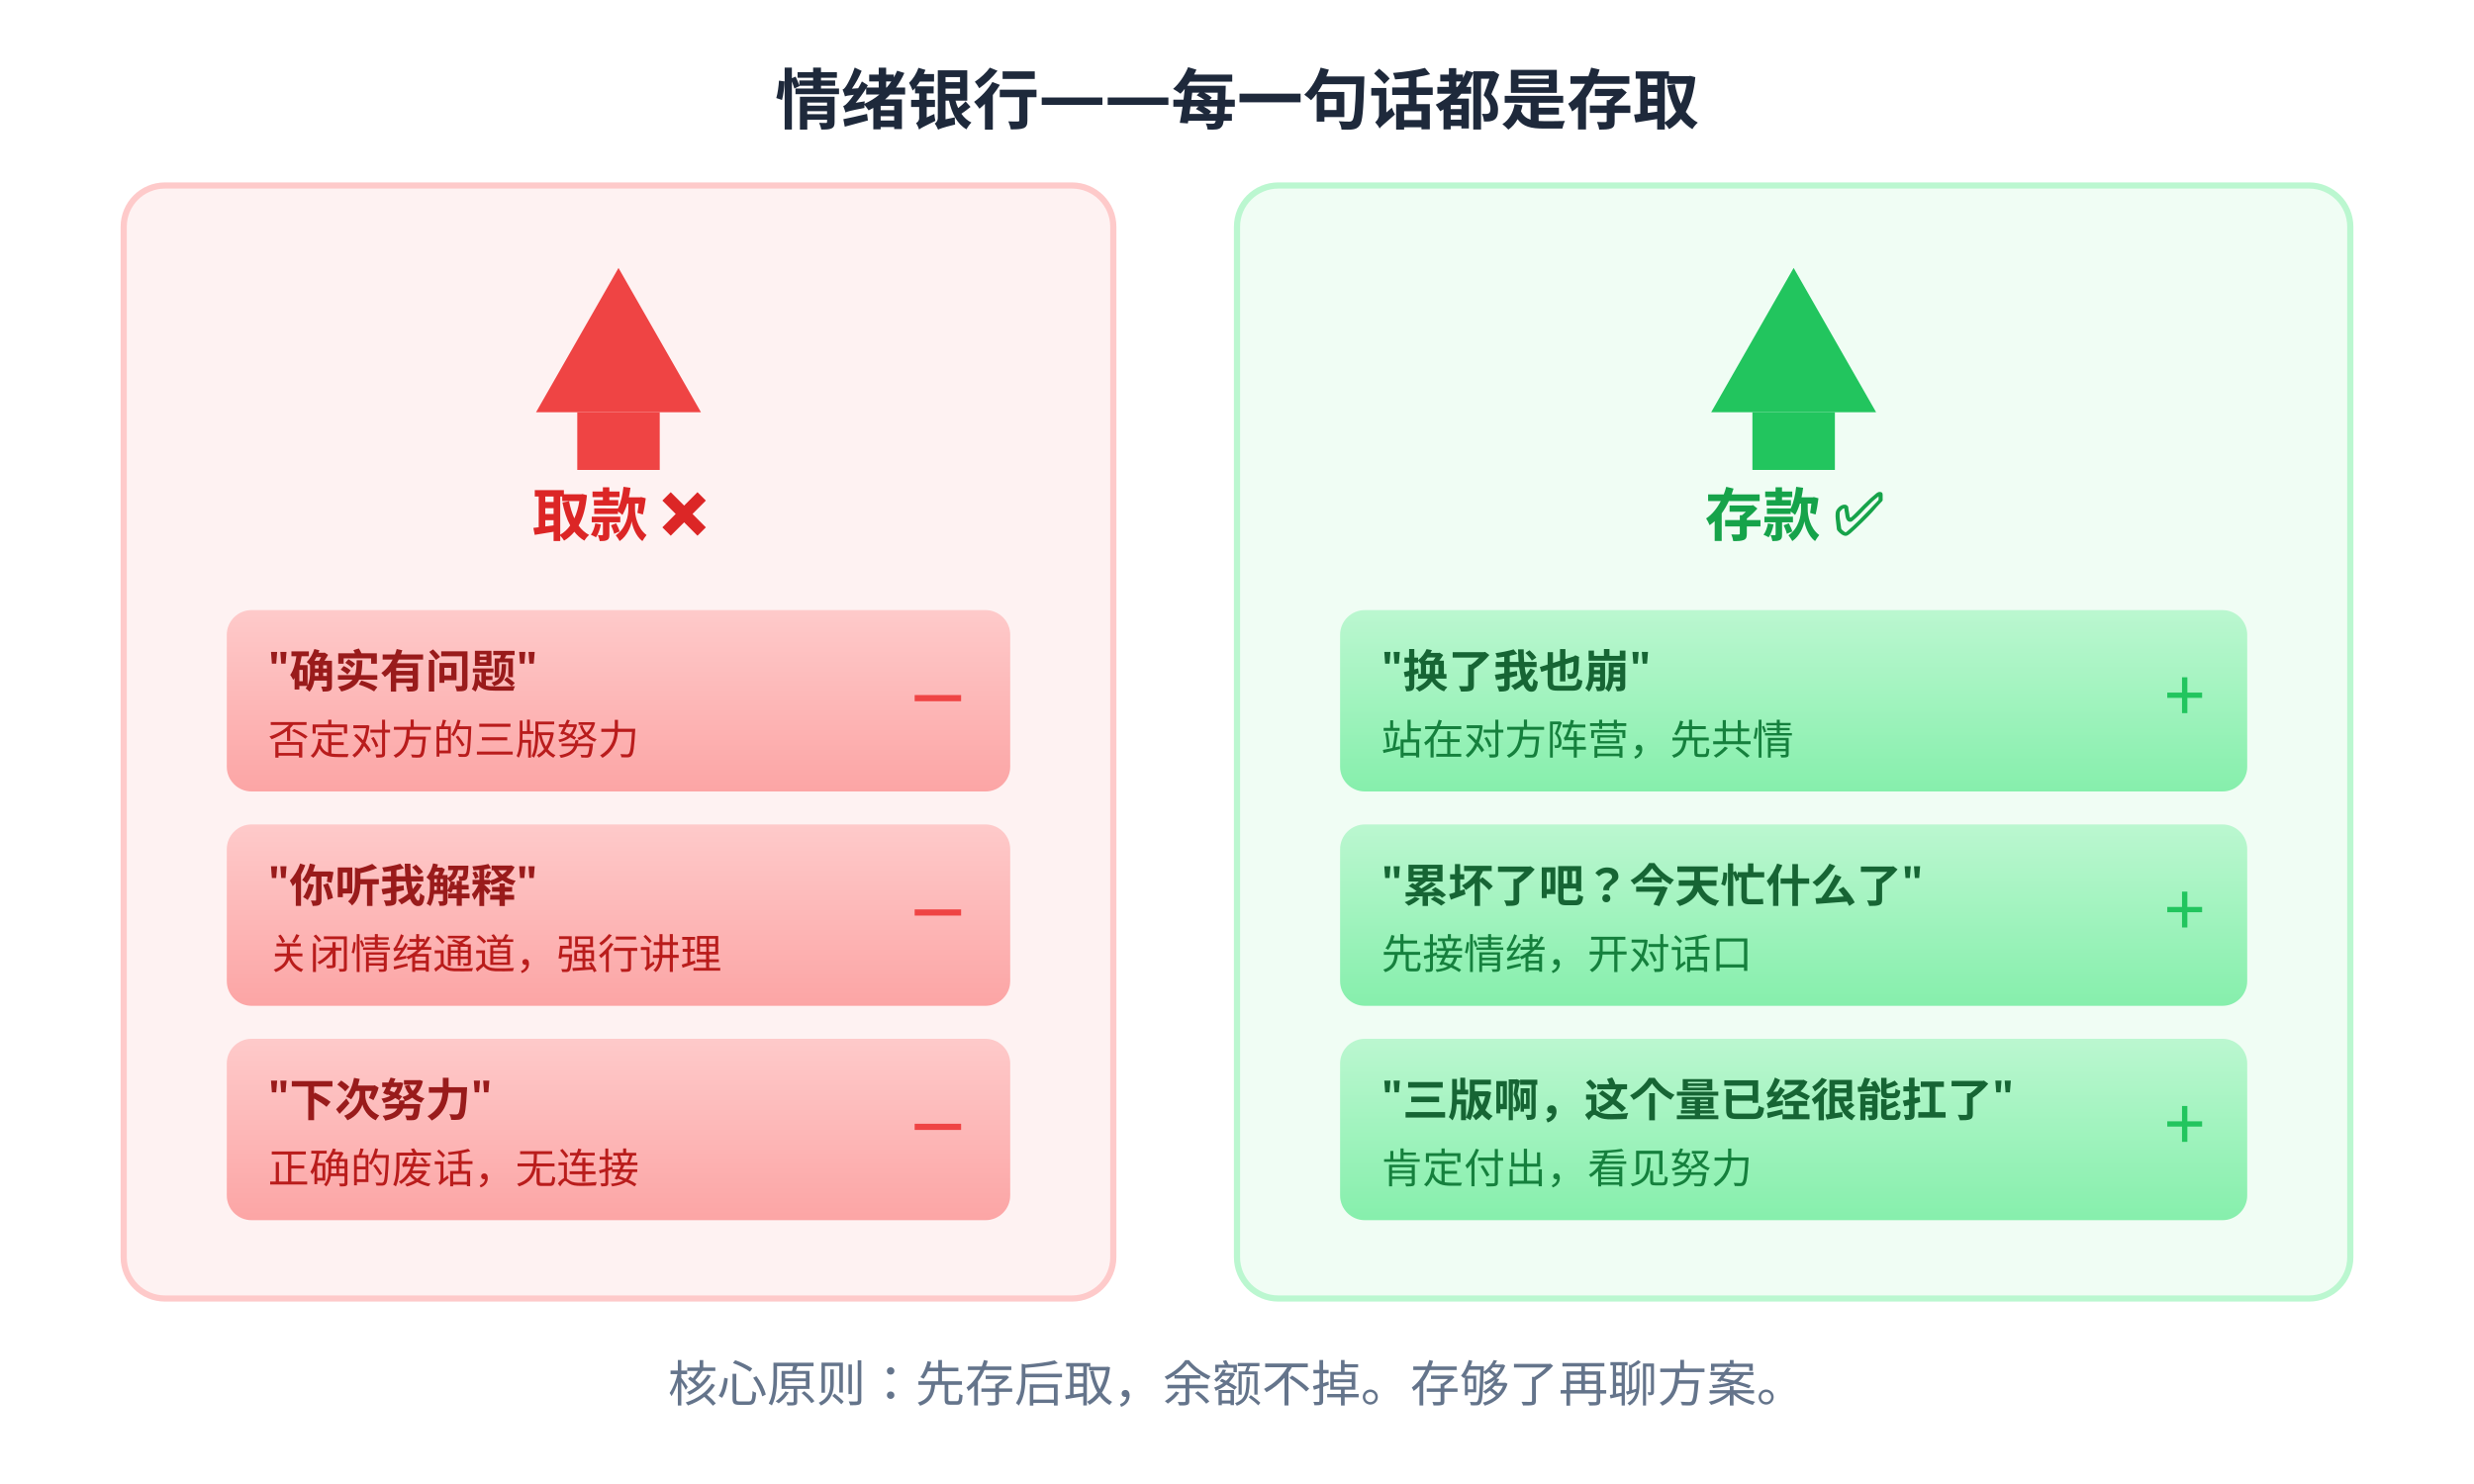
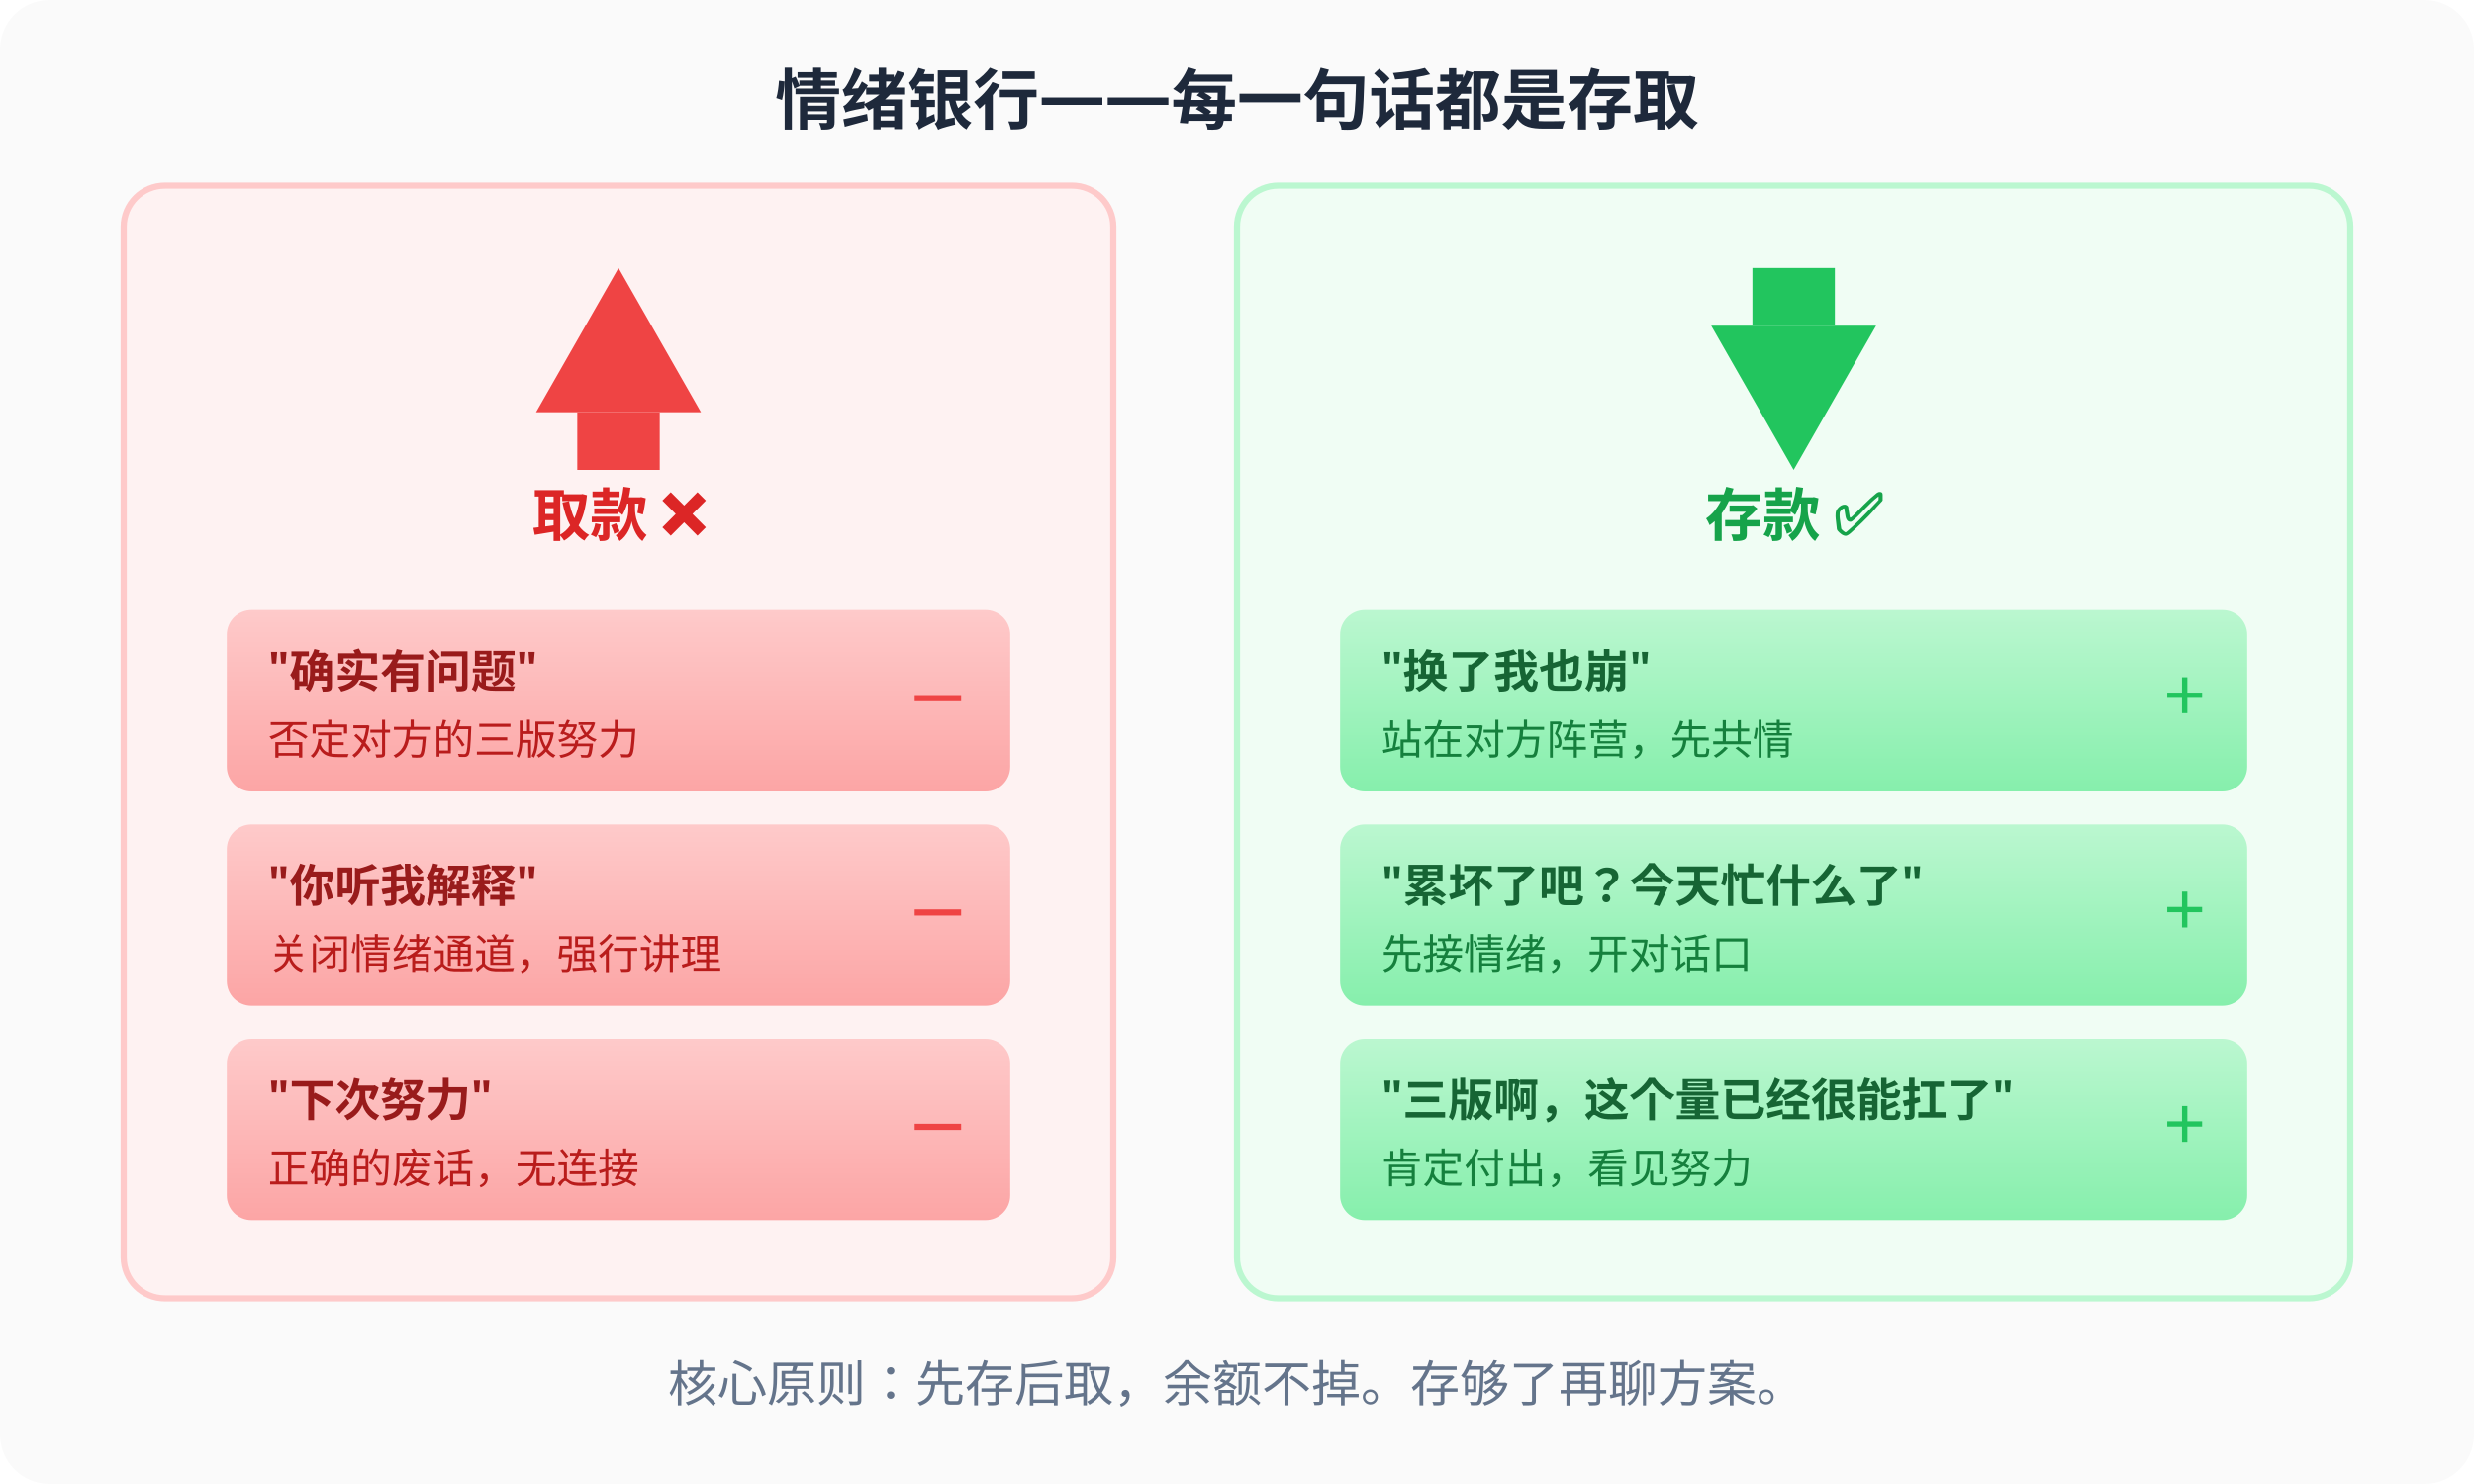
<svg xmlns="http://www.w3.org/2000/svg" viewBox="0 0 600 360" font-family="'PingFang SC','Microsoft YaHei','Noto Sans SC',sans-serif">
+   <rect width="600" height="360" fill="#fafafa" rx="12" />
  <defs>
    <linearGradient id="withdrawGrad" x1="0" y1="0" x2="0" y2="1">
      <stop offset="0%" stop-color="#fecaca" />
      <stop offset="100%" stop-color="#fca5a5" />
    </linearGradient>
    <linearGradient id="depositGrad" x1="0" y1="0" x2="0" y2="1">
      <stop offset="0%" stop-color="#bbf7d0" />
      <stop offset="100%" stop-color="#86efac" />
    </linearGradient>
  </defs>
  <text x="300" y="30" text-anchor="middle" font-size="16" font-weight="700" fill="#1e293b">情绪银行——每一句话都是存取</text>
  <rect x="30" y="45" width="240" height="270" rx="10" fill="#fef2f2" stroke="#fecaca" stroke-width="1.5" />
  <polygon points="150,65 170,100 130,100" fill="#ef4444" />
  <rect x="140" y="100" width="20" height="14" fill="#ef4444" />
  <text x="150" y="130" text-anchor="middle" font-size="14" fill="#dc2626" font-weight="700">取款 ❌</text>
  <rect x="55" y="148" width="190" height="44" rx="6" fill="url(#withdrawGrad)" />
  <text x="65" y="166" font-size="11" fill="#991b1b" font-weight="600">"确实有问题"</text>
  <text x="65" y="183" font-size="10" fill="#b91c1c">否定对方的三版努力</text>
  <text x="235" y="175" text-anchor="end" font-size="18" fill="#ef4444">−</text>
  <rect x="55" y="200" width="190" height="44" rx="6" fill="url(#withdrawGrad)" />
  <text x="65" y="218" font-size="11" fill="#991b1b" font-weight="600">"你听我解释"</text>
  <text x="65" y="235" font-size="10" fill="#b91c1b">关闭情绪通道，强行讲理</text>
  <text x="235" y="227" text-anchor="end" font-size="18" fill="#ef4444">−</text>
  <rect x="55" y="252" width="190" height="44" rx="6" fill="url(#withdrawGrad)" />
  <text x="65" y="270" font-size="11" fill="#991b1b" font-weight="600">"下次努力"</text>
  <text x="65" y="287" font-size="10" fill="#b91c1b">正确的废话，无连接</text>
  <text x="235" y="279" text-anchor="end" font-size="18" fill="#ef4444">−</text>
  <rect x="300" y="45" width="270" height="270" rx="10" fill="#f0fdf4" stroke="#bbf7d0" stroke-width="1.5" />
-   <rect x="425" y="100" width="20" height="14" fill="#22c55e" />
-   <polygon points="435,65 415,100 455,100" fill="#22c55e" />
+   <polygon points="435,114 455,79 415,79" fill="#22c55e" />
+   <rect x="425" y="65" width="20" height="14" fill="#22c55e" />
  <text x="435" y="130" text-anchor="middle" font-size="14" fill="#16a34a" font-weight="700">存款 ✅</text>
  <rect x="325" y="148" width="220" height="44" rx="6" fill="url(#depositGrad)" />
  <text x="335" y="166" font-size="11" fill="#166534" font-weight="600">"换了我也崩"</text>
  <text x="335" y="183" font-size="10" fill="#15803d">站在对方阵营，先共情</text>
  <text x="535" y="175" text-anchor="end" font-size="18" fill="#22c55e">+</text>
  <rect x="325" y="200" width="220" height="44" rx="6" fill="url(#depositGrad)" />
  <text x="335" y="218" font-size="11" fill="#166534" font-weight="600">"累坏了吧？今天忙什么了"</text>
  <text x="335" y="235" font-size="10" fill="#15803d">先接情绪，开对话口</text>
  <text x="535" y="227" text-anchor="end" font-size="18" fill="#22c55e">+</text>
  <rect x="325" y="252" width="220" height="44" rx="6" fill="url(#depositGrad)" />
  <text x="335" y="270" font-size="11" fill="#166534" font-weight="600">"三版啊，这个量已经很能扛了"</text>
  <text x="335" y="287" font-size="10" fill="#15803d">肯定付出，看见努力</text>
  <text x="535" y="279" text-anchor="end" font-size="18" fill="#22c55e">+</text>
  <text x="300" y="340" text-anchor="middle" font-size="12" fill="#64748b">核心原则：先存后取，余额不掉。存够了再聊方案。</text>
</svg>
